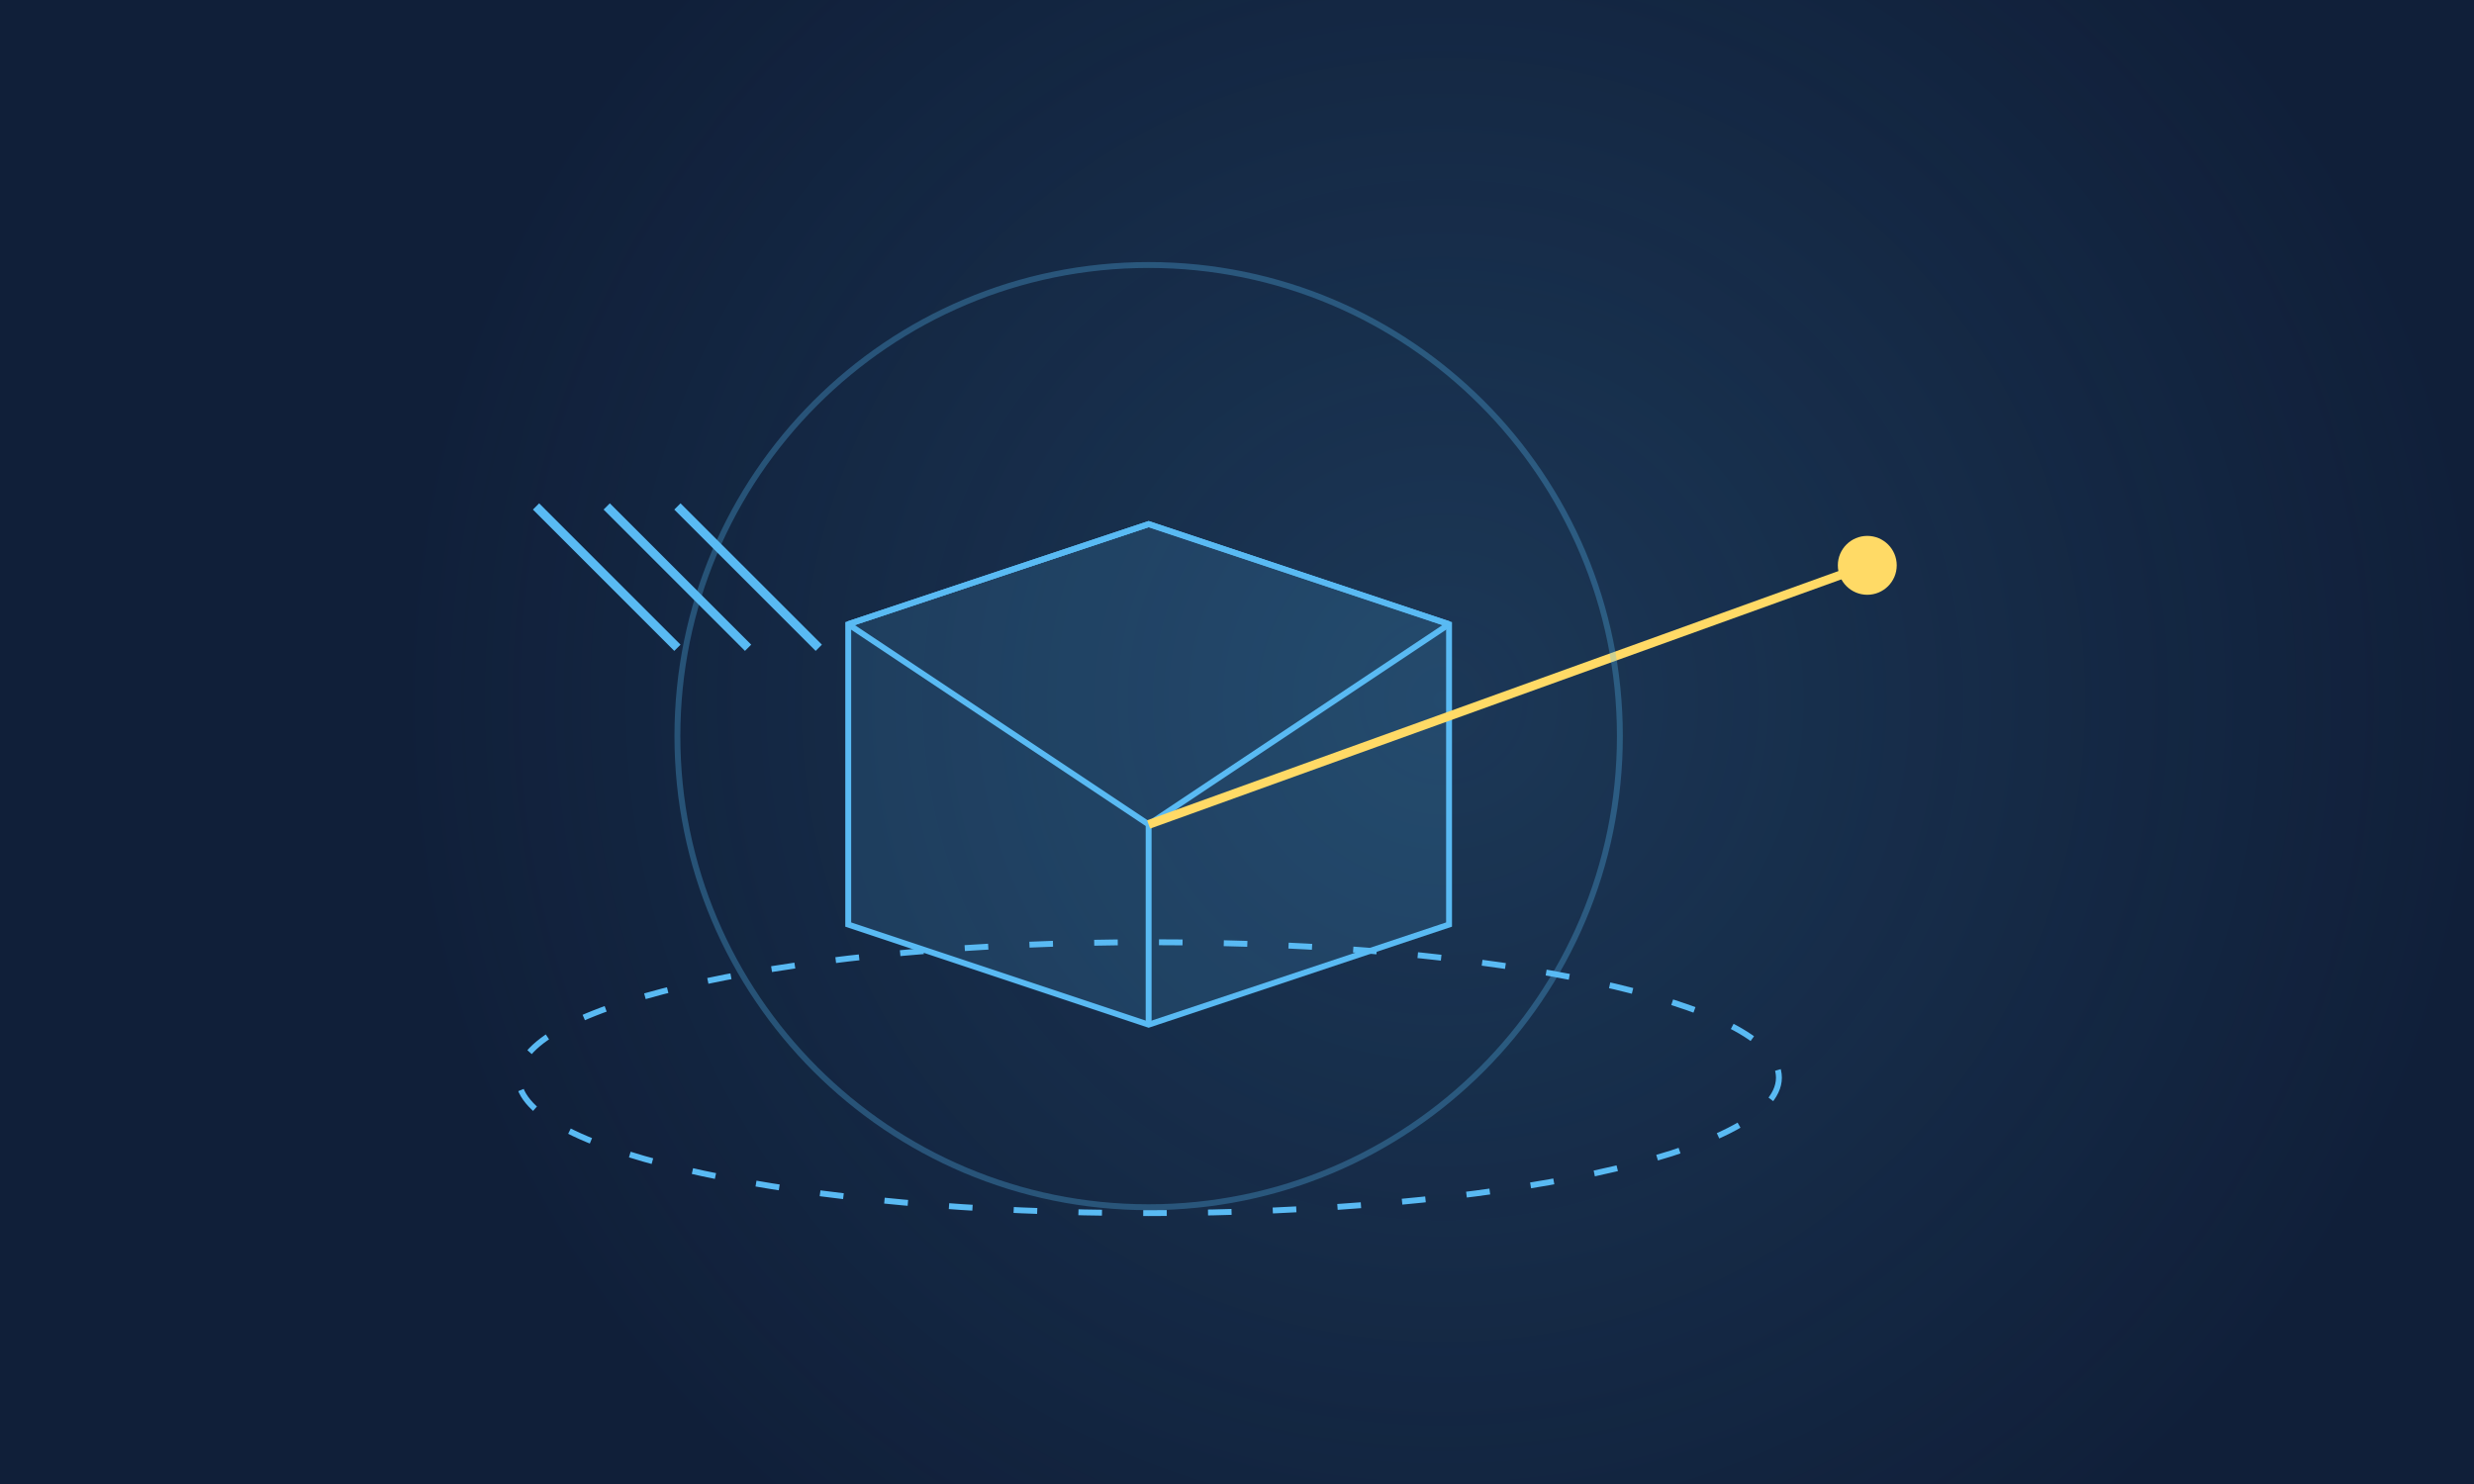
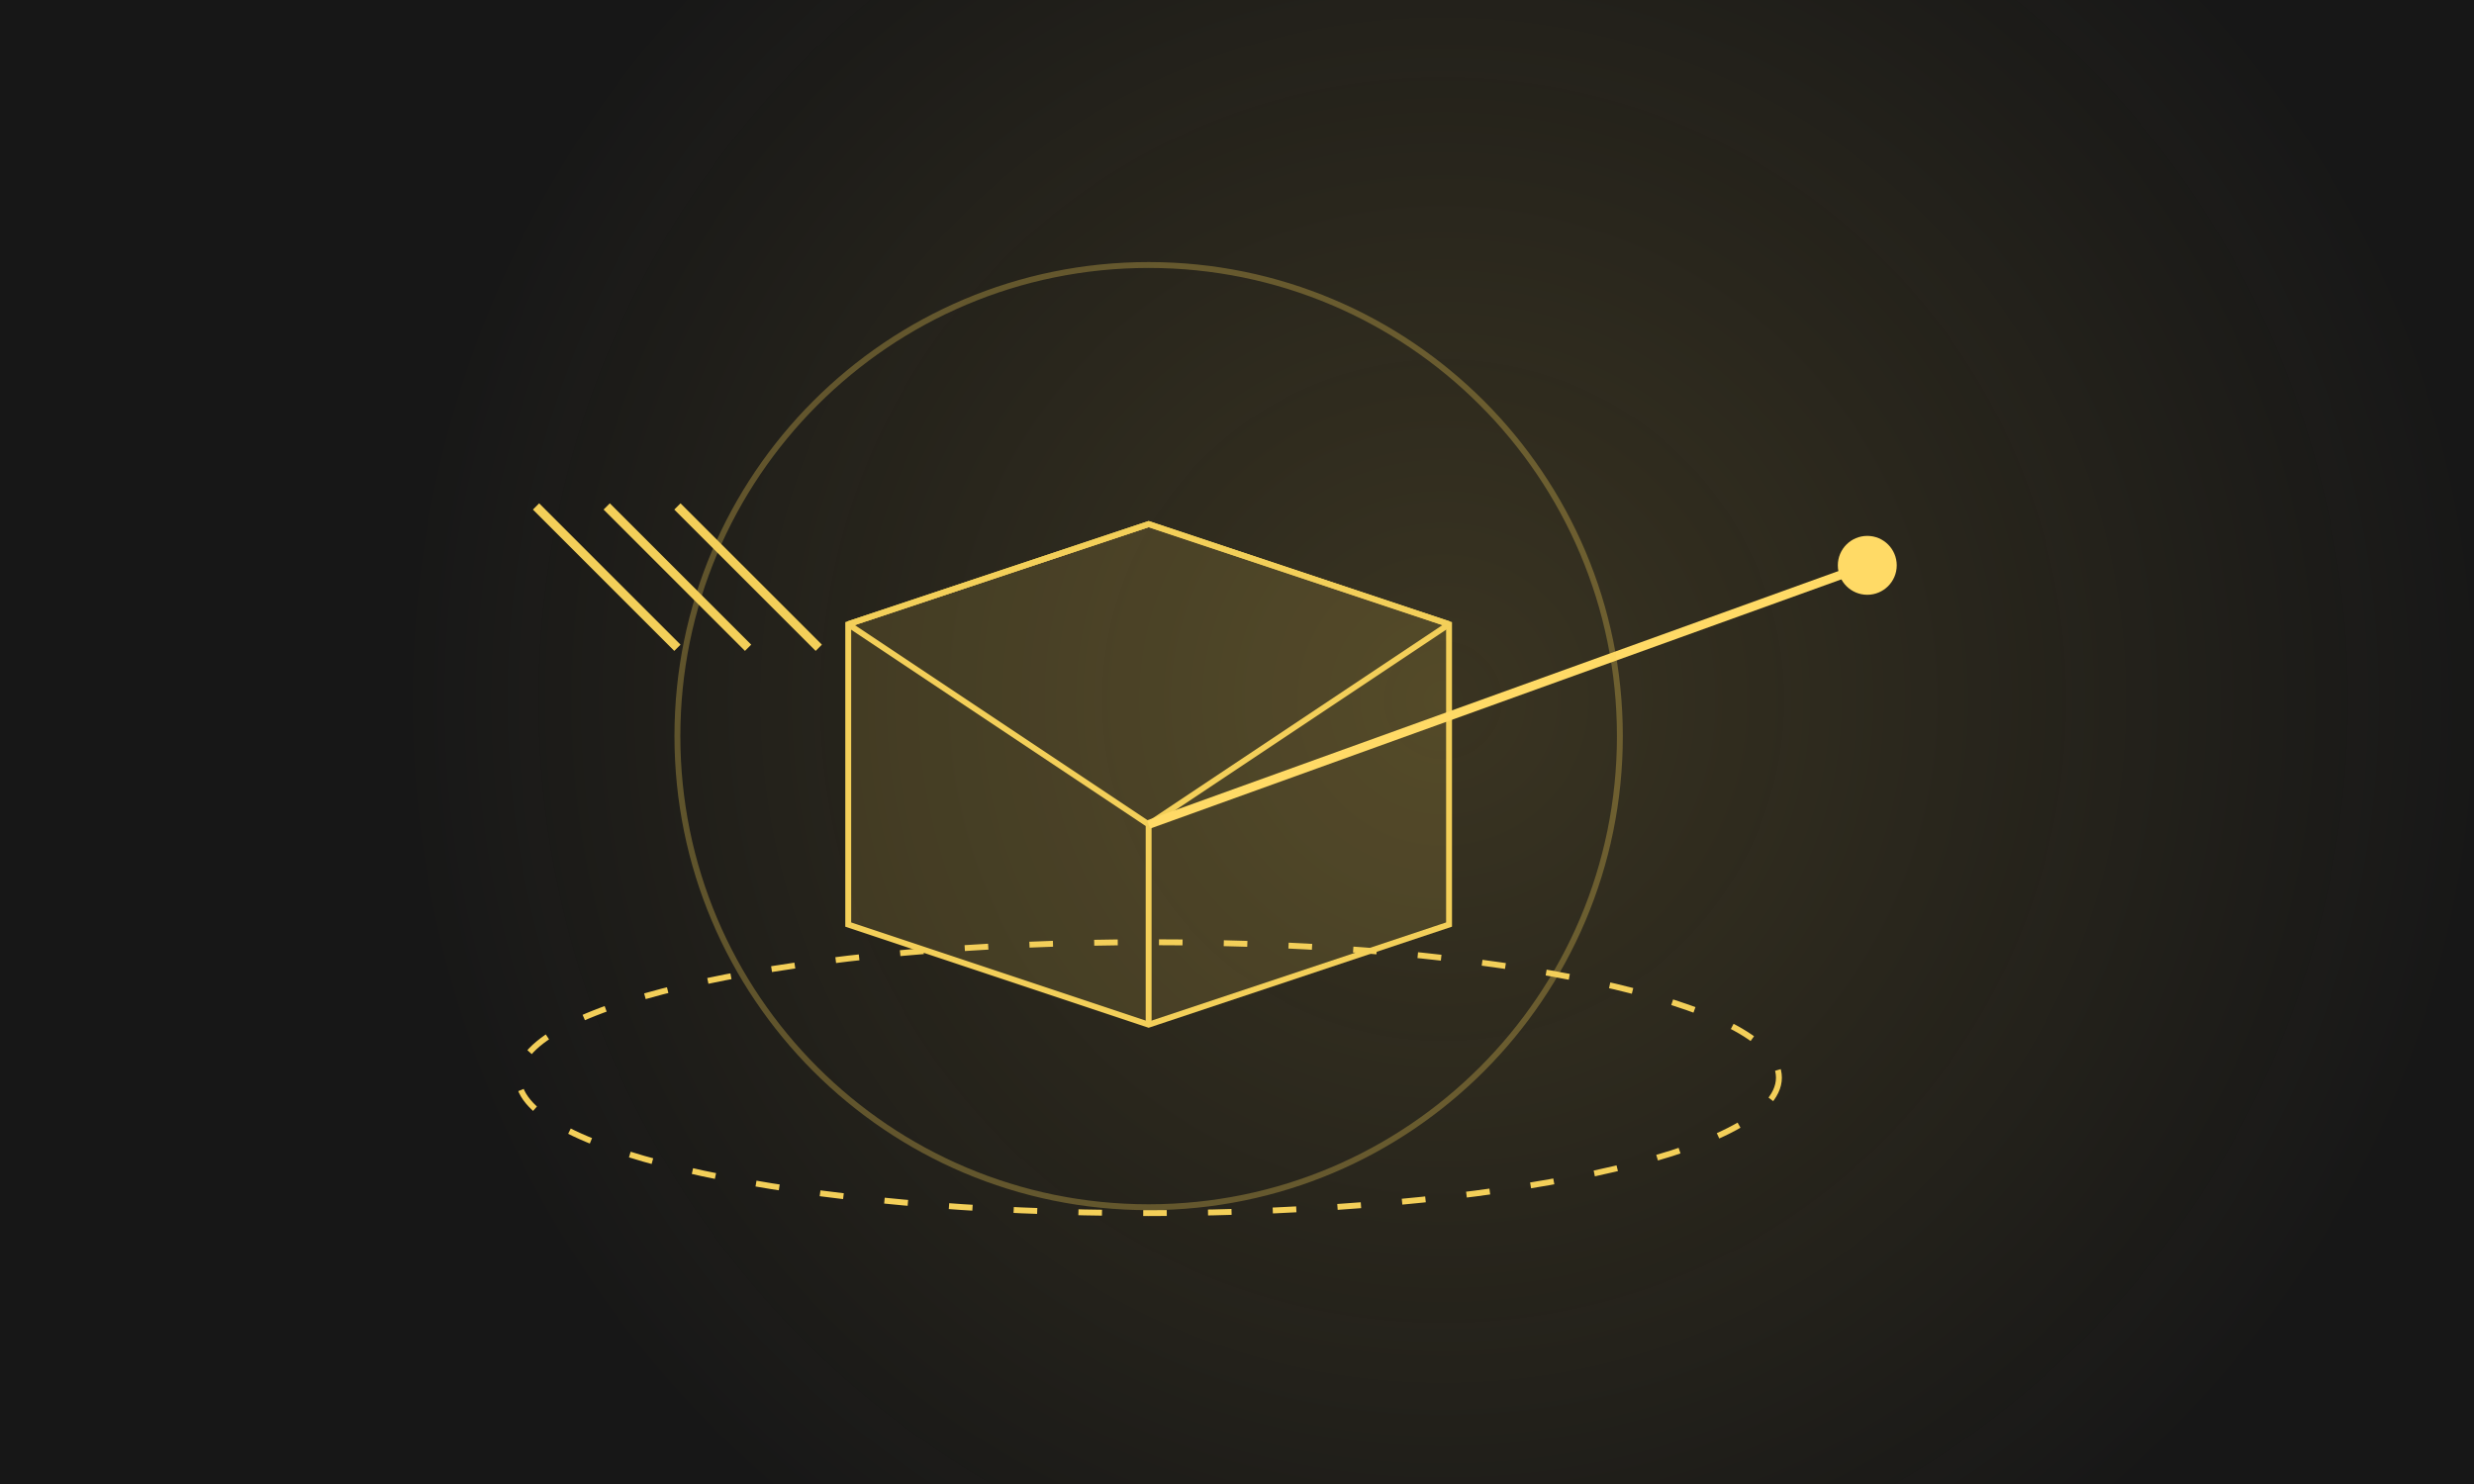
<svg xmlns="http://www.w3.org/2000/svg" class="article-cover" viewBox="0 0 420 252" role="img" aria-label="질량 중심 개념 도식">
  <defs>
    <radialGradient id="cover-center-of-mass-glow">
-       <stop stop-color="hsl(202 86% 65%)" stop-opacity=".16" />
-       <stop offset="1" stop-color="hsl(202 86% 65%)" stop-opacity="0" />
+       <stop stop-color="hsl(46 86% 65%)" stop-opacity=".16" />
+       <stop offset="1" stop-color="hsl(46 86% 65%)" stop-opacity="0" />
    </radialGradient>
    <radialGradient id="cover-center-of-mass-orb" cx="30%" cy="24%">
-       <stop stop-color="#eafaff" />
-       <stop offset=".42" stop-color="hsl(202 86% 65%)" />
-       <stop offset="1" stop-color="#142c5b" />
+       <stop stop-color="#fff7d6" />
+       <stop offset=".42" stop-color="hsl(46 86% 65%)" />
+       <stop offset="1" stop-color="#46390d" />
    </radialGradient>
  </defs>
-   <rect width="420" height="252" fill="#101f39" />
+   <rect width="420" height="252" fill="#171717" />
  <circle cx="245" cy="119" r="175" fill="url(#cover-center-of-mass-glow)" />
  <g transform="translate(195 123)">
-     <path d="M0 -34L51 -17V34L0 51L-51 34V-17Z" fill="hsl(202 86% 65%)" fill-opacity=".14" stroke="hsl(202 86% 65%)" />
-     <path d="M0 17V51M0 17L51 -17M0 17L-51 -17M-51 -17L0 -34L51 -17" stroke="hsl(202 86% 65%)" fill="none" />
+     <path d="M0 -34L51 -17V34L0 51L-51 34V-17Z" fill="hsl(46 86% 65%)" fill-opacity=".14" stroke="hsl(46 86% 65%)" />
+     <path d="M0 17V51M0 17L51 -17M0 17L-51 -17M-51 -17L0 -34L51 -17" stroke="hsl(46 86% 65%)" fill="none" />
  </g>
  <path d="M195 140L317 96" stroke="#ffda66" stroke-width="1.5" fill="none" />
  <circle cx="317" cy="96" r="5" fill="#ffda66" />
-   <ellipse cx="195" cy="183" rx="107" ry="23" fill="none" stroke="hsl(202 86% 65%)" stroke-dasharray="4 7" />
-   <path d="M91 86L115 110" stroke="hsl(202 86% 65%)" stroke-width="1.5" fill="none" />
-   <path d="M103 86L127 110" stroke="hsl(202 86% 65%)" stroke-width="1.5" fill="none" />
-   <path d="M115 86L139 110" stroke="hsl(202 86% 65%)" stroke-width="1.5" fill="none" />
-   <circle cx="195" cy="125" r="80" fill="none" stroke="hsl(202 86% 65%)" stroke-opacity=".3" />
+   <ellipse cx="195" cy="183" rx="107" ry="23" fill="none" stroke="hsl(46 86% 65%)" stroke-dasharray="4 7" />
+   <path d="M91 86L115 110" stroke="hsl(46 86% 65%)" stroke-width="1.5" fill="none" />
+   <path d="M103 86L127 110" stroke="hsl(46 86% 65%)" stroke-width="1.5" fill="none" />
+   <path d="M115 86L139 110" stroke="hsl(46 86% 65%)" stroke-width="1.5" fill="none" />
+   <circle cx="195" cy="125" r="80" fill="none" stroke="hsl(46 86% 65%)" stroke-opacity=".3" />
</svg>
